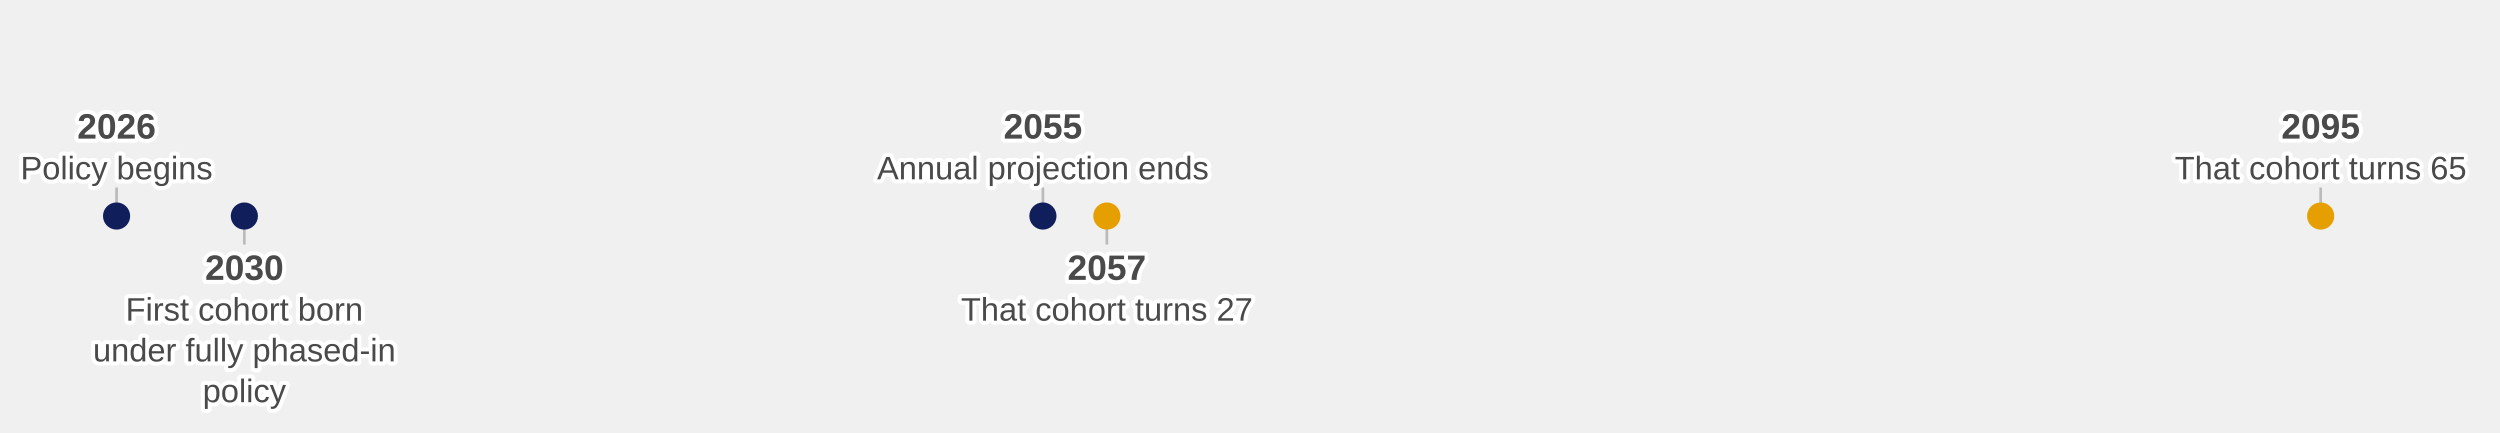
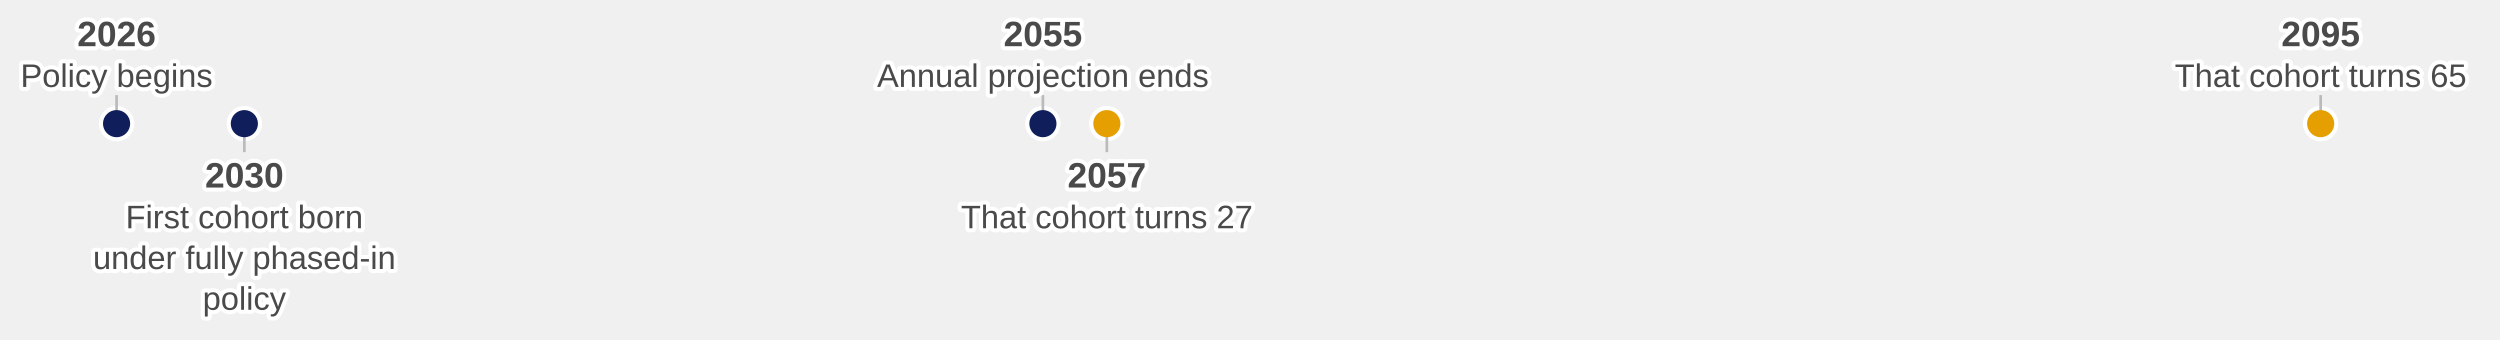
- <svg class="tbl-timeline" width="920" height="159" viewBox="0 0 920 159" font-family="Figtree, &quot;Source Sans 3&quot;, system-ui, -apple-system, &quot;Segoe UI&quot;, Arial, sans-serif">
+ <svg class="tbl-timeline" width="920" height="125" viewBox="0 0 920 125" font-family="Figtree, &quot;Source Sans 3&quot;, system-ui, -apple-system, &quot;Segoe UI&quot;, Arial, sans-serif">
  <g class="tbl-timeline-chrome">
-     <line class="tbl-timeline-rule" x1="0" y1="79.5" x2="920" y2="79.5" stroke="#F0F0F0" stroke-width="2" />
+     <line class="tbl-timeline-rule" x1="0" y1="45.5" x2="920" y2="45.5" stroke="#F0F0F0" stroke-width="2" />
  </g>
  <g role="list" aria-label="Timeline, 5 events">
    <g role="listitem" aria-label="2026: Policy begins.">
-       <polyline class="tbl-timeline-stem" data-series="policy" fill="none" stroke="#BBBBBB" stroke-width="1" points="42.9,75 42.9,69" />
-       <circle class="tbl-timeline-marker" data-series="policy" cx="42.9" cy="79.5" r="4.5" fill="#101F5B" stroke="#101F5B" stroke-width="1" />
+       <circle class="tbl-timeline-marker-halo" data-series="policy" cx="42.9" cy="45.5" r="6.5" fill="#FFFFFF" />
+       <polyline class="tbl-timeline-stem" data-series="policy" fill="none" stroke="#BBBBBB" stroke-width="1" points="42.9,41 42.9,35" />
+       <circle class="tbl-timeline-marker" data-series="policy" cx="42.9" cy="45.5" r="4.5" fill="#101F5B" stroke="#101F5B" stroke-width="1" />
      <g class="tbl-timeline-label" data-series="policy">
-         <text x="42.9" y="51" text-anchor="middle" font-size="13" font-weight="700" fill="#4A4A4A" paint-order="stroke" stroke="#FFFFFF" stroke-width="3" stroke-linejoin="round">2026</text>
-         <text x="42.9" y="66" text-anchor="middle" font-size="12" font-weight="500" fill="#4A4A4A" paint-order="stroke" stroke="#FFFFFF" stroke-width="3" stroke-linejoin="round">Policy begins</text>
+         <text x="42.9" y="17" text-anchor="middle" font-size="13" font-weight="700" fill="#4A4A4A" paint-order="stroke" stroke="#FFFFFF" stroke-width="3" stroke-linejoin="round">2026</text>
+         <text x="42.9" y="32" text-anchor="middle" font-size="12" font-weight="500" fill="#4A4A4A" paint-order="stroke" stroke="#FFFFFF" stroke-width="3" stroke-linejoin="round">Policy begins</text>
      </g>
    </g>
    <g role="listitem" aria-label="2030: First cohort born under fully phased-in policy.">
-       <polyline class="tbl-timeline-stem" data-series="policy" fill="none" stroke="#BBBBBB" stroke-width="1" points="89.92,84 89.92,90" />
-       <circle class="tbl-timeline-marker" data-series="policy" cx="89.92" cy="79.5" r="4.5" fill="#101F5B" stroke="#101F5B" stroke-width="1" />
+       <circle class="tbl-timeline-marker-halo" data-series="policy" cx="89.92" cy="45.5" r="6.5" fill="#FFFFFF" />
+       <polyline class="tbl-timeline-stem" data-series="policy" fill="none" stroke="#BBBBBB" stroke-width="1" points="89.92,50 89.92,56" />
+       <circle class="tbl-timeline-marker" data-series="policy" cx="89.92" cy="45.5" r="4.5" fill="#101F5B" stroke="#101F5B" stroke-width="1" />
      <g class="tbl-timeline-label" data-series="policy">
-         <text x="89.92" y="103" text-anchor="middle" font-size="13" font-weight="700" fill="#4A4A4A" paint-order="stroke" stroke="#FFFFFF" stroke-width="3" stroke-linejoin="round">2030</text>
-         <text x="89.92" y="118" text-anchor="middle" font-size="12" font-weight="500" fill="#4A4A4A" paint-order="stroke" stroke="#FFFFFF" stroke-width="3" stroke-linejoin="round">First cohort born</text>
-         <text x="89.92" y="133" text-anchor="middle" font-size="12" font-weight="500" fill="#4A4A4A" paint-order="stroke" stroke="#FFFFFF" stroke-width="3" stroke-linejoin="round">under fully phased-in</text>
-         <text x="89.92" y="148" text-anchor="middle" font-size="12" font-weight="500" fill="#4A4A4A" paint-order="stroke" stroke="#FFFFFF" stroke-width="3" stroke-linejoin="round">policy</text>
+         <text x="89.92" y="69" text-anchor="middle" font-size="13" font-weight="700" fill="#4A4A4A" paint-order="stroke" stroke="#FFFFFF" stroke-width="3" stroke-linejoin="round">2030</text>
+         <text x="89.92" y="84" text-anchor="middle" font-size="12" font-weight="500" fill="#4A4A4A" paint-order="stroke" stroke="#FFFFFF" stroke-width="3" stroke-linejoin="round">First cohort born</text>
+         <text x="89.92" y="99" text-anchor="middle" font-size="12" font-weight="500" fill="#4A4A4A" paint-order="stroke" stroke="#FFFFFF" stroke-width="3" stroke-linejoin="round">under fully phased-in</text>
+         <text x="89.92" y="114" text-anchor="middle" font-size="12" font-weight="500" fill="#4A4A4A" paint-order="stroke" stroke="#FFFFFF" stroke-width="3" stroke-linejoin="round">policy</text>
      </g>
    </g>
    <g role="listitem" aria-label="2055: Annual projection ends.">
-       <polyline class="tbl-timeline-stem" data-series="policy" fill="none" stroke="#BBBBBB" stroke-width="1" points="383.79,75 383.79,69" />
-       <circle class="tbl-timeline-marker" data-series="policy" cx="383.79" cy="79.5" r="4.5" fill="#101F5B" stroke="#101F5B" stroke-width="1" />
+       <circle class="tbl-timeline-marker-halo" data-series="policy" cx="383.79" cy="45.5" r="6.5" fill="#FFFFFF" />
+       <polyline class="tbl-timeline-stem" data-series="policy" fill="none" stroke="#BBBBBB" stroke-width="1" points="383.79,41 383.79,35" />
+       <circle class="tbl-timeline-marker" data-series="policy" cx="383.79" cy="45.5" r="4.5" fill="#101F5B" stroke="#101F5B" stroke-width="1" />
      <g class="tbl-timeline-label" data-series="policy">
-         <text x="383.79" y="51" text-anchor="middle" font-size="13" font-weight="700" fill="#4A4A4A" paint-order="stroke" stroke="#FFFFFF" stroke-width="3" stroke-linejoin="round">2055</text>
-         <text x="383.79" y="66" text-anchor="middle" font-size="12" font-weight="500" fill="#4A4A4A" paint-order="stroke" stroke="#FFFFFF" stroke-width="3" stroke-linejoin="round">Annual projection ends</text>
+         <text x="383.79" y="17" text-anchor="middle" font-size="13" font-weight="700" fill="#4A4A4A" paint-order="stroke" stroke="#FFFFFF" stroke-width="3" stroke-linejoin="round">2055</text>
+         <text x="383.79" y="32" text-anchor="middle" font-size="12" font-weight="500" fill="#4A4A4A" paint-order="stroke" stroke="#FFFFFF" stroke-width="3" stroke-linejoin="round">Annual projection ends</text>
      </g>
    </g>
    <g role="listitem" aria-label="2057: That cohort turns 27.">
-       <polyline class="tbl-timeline-stem" data-series="cohort" fill="none" stroke="#BBBBBB" stroke-width="1" points="407.32,84 407.32,90" />
-       <circle class="tbl-timeline-marker" data-series="cohort" cx="407.32" cy="79.5" r="4.5" fill="#E69F00" stroke="#E69F00" stroke-width="1" />
+       <circle class="tbl-timeline-marker-halo" data-series="cohort" cx="407.32" cy="45.5" r="6.5" fill="#FFFFFF" />
+       <polyline class="tbl-timeline-stem" data-series="cohort" fill="none" stroke="#BBBBBB" stroke-width="1" points="407.32,50 407.32,56" />
+       <circle class="tbl-timeline-marker" data-series="cohort" cx="407.32" cy="45.5" r="4.5" fill="#E69F00" stroke="#E69F00" stroke-width="1" />
      <g class="tbl-timeline-label" data-series="cohort">
-         <text x="407.32" y="103" text-anchor="middle" font-size="13" font-weight="700" fill="#4A4A4A" paint-order="stroke" stroke="#FFFFFF" stroke-width="3" stroke-linejoin="round">2057</text>
-         <text x="407.32" y="118" text-anchor="middle" font-size="12" font-weight="500" fill="#4A4A4A" paint-order="stroke" stroke="#FFFFFF" stroke-width="3" stroke-linejoin="round">That cohort turns 27</text>
+         <text x="407.32" y="69" text-anchor="middle" font-size="13" font-weight="700" fill="#4A4A4A" paint-order="stroke" stroke="#FFFFFF" stroke-width="3" stroke-linejoin="round">2057</text>
+         <text x="407.32" y="84" text-anchor="middle" font-size="12" font-weight="500" fill="#4A4A4A" paint-order="stroke" stroke="#FFFFFF" stroke-width="3" stroke-linejoin="round">That cohort turns 27</text>
      </g>
    </g>
    <g role="listitem" aria-label="2095: That cohort turns 65.">
-       <polyline class="tbl-timeline-stem" data-series="cohort" fill="none" stroke="#BBBBBB" stroke-width="1" points="854,75 854,69" />
-       <circle class="tbl-timeline-marker" data-series="cohort" cx="854" cy="79.5" r="4.5" fill="#E69F00" stroke="#E69F00" stroke-width="1" />
+       <circle class="tbl-timeline-marker-halo" data-series="cohort" cx="854" cy="45.5" r="6.5" fill="#FFFFFF" />
+       <polyline class="tbl-timeline-stem" data-series="cohort" fill="none" stroke="#BBBBBB" stroke-width="1" points="854,41 854,35" />
+       <circle class="tbl-timeline-marker" data-series="cohort" cx="854" cy="45.5" r="4.5" fill="#E69F00" stroke="#E69F00" stroke-width="1" />
      <g class="tbl-timeline-label" data-series="cohort">
-         <text x="854" y="51" text-anchor="middle" font-size="13" font-weight="700" fill="#4A4A4A" paint-order="stroke" stroke="#FFFFFF" stroke-width="3" stroke-linejoin="round">2095</text>
-         <text x="854" y="66" text-anchor="middle" font-size="12" font-weight="500" fill="#4A4A4A" paint-order="stroke" stroke="#FFFFFF" stroke-width="3" stroke-linejoin="round">That cohort turns 65</text>
+         <text x="854" y="17" text-anchor="middle" font-size="13" font-weight="700" fill="#4A4A4A" paint-order="stroke" stroke="#FFFFFF" stroke-width="3" stroke-linejoin="round">2095</text>
+         <text x="854" y="32" text-anchor="middle" font-size="12" font-weight="500" fill="#4A4A4A" paint-order="stroke" stroke="#FFFFFF" stroke-width="3" stroke-linejoin="round">That cohort turns 65</text>
      </g>
    </g>
  </g>
</svg>
